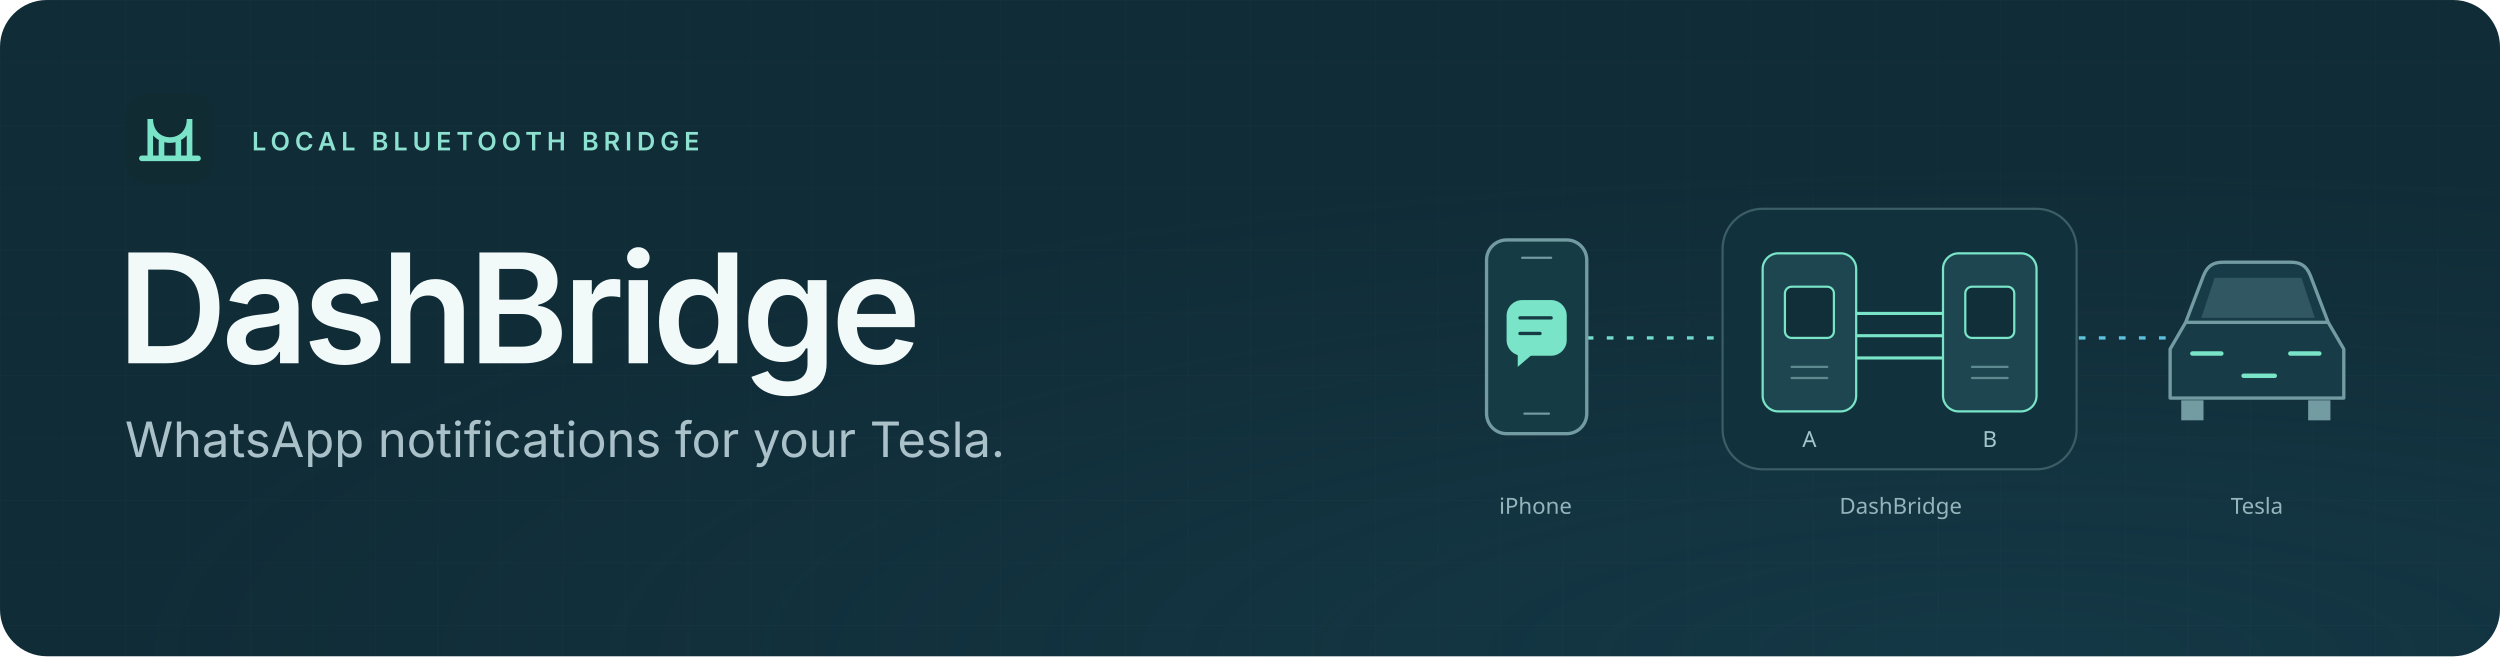
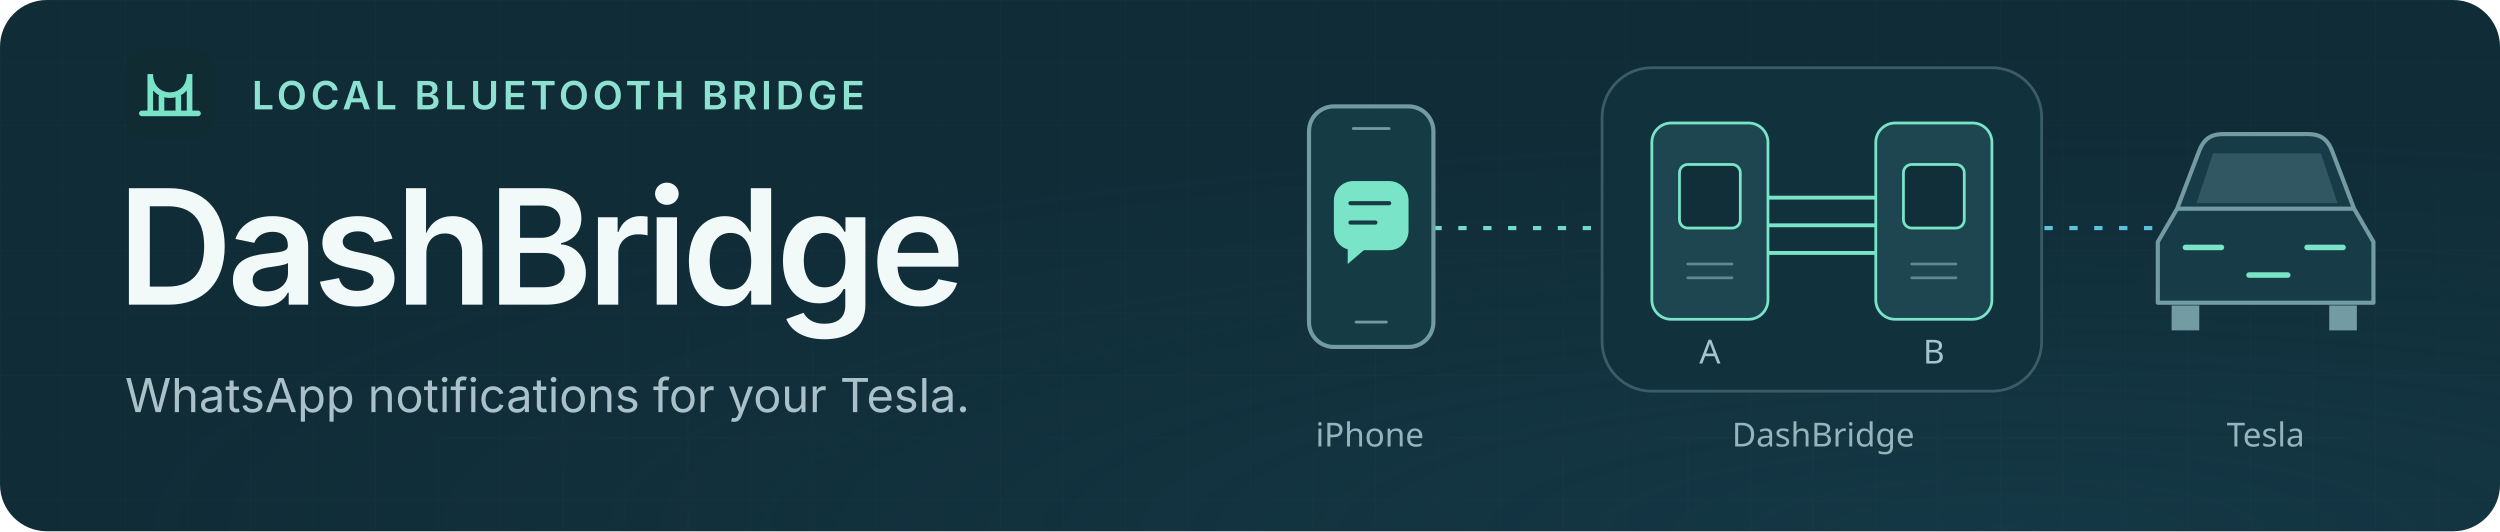
- <svg xmlns="http://www.w3.org/2000/svg" width="1280" height="336" viewBox="0 0 1280 336" role="img" aria-labelledby="title desc">
+ <svg xmlns="http://www.w3.org/2000/svg" width="1280" height="272" viewBox="0 0 1280 272" role="img" aria-labelledby="title desc">
  <defs>
    <radialGradient id="glow" cx="80%" cy="100%" r="75%">
      <stop stop-color="#1d5366" stop-opacity=".3" />
      <stop offset="1" stop-color="#1d5366" stop-opacity="0" />
    </radialGradient>
    <pattern id="grid" width="32" height="32" patternUnits="userSpaceOnUse">
      <path d="M32 0H0V32" fill="none" stroke="#7694a0" stroke-opacity=".028" />
    </pattern>
  </defs>
-   <rect width="1280" height="336" rx="24" fill="#102c37" />
-   <rect width="1280" height="336" rx="24" fill="url(#glow)" />
-   <rect width="1280" height="336" rx="24" fill="url(#grid)" />
-   <svg x="64" y="48" width="46" height="46" viewBox="0 0 64 64">
+   <rect width="1280" height="272" rx="24" fill="#102c37" />
+   <rect width="1280" height="272" rx="24" fill="url(#glow)" />
+   <rect width="1280" height="272" rx="24" fill="url(#grid)" />
+   <svg x="64" y="25" width="46" height="46" viewBox="0 0 64 64">
    <rect width="64" height="64" rx="16" fill="#102b32" />
    <g fill="none" stroke="#79e4c7" stroke-width="4" stroke-linecap="round">
      <path d="M12 46h40M18 46V18c0 20 28 20 28 0v28M26 34v12m12-12v12" />
    </g>
  </svg>
  <g font-family="Inter,-apple-system,BlinkMacSystemFont,Segoe UI,Arial,sans-serif">
-     <text x="129" y="77" font-size="13" font-weight="600" letter-spacing="2.5" fill="#8de1d0">LOCAL BLUETOOTH BRIDGE</text>
-     <text x="60" y="186" font-size="78" font-weight="600" letter-spacing="-3" fill="#f2f9f9">DashBridge</text>
-     <text x="64" y="234" font-size="25" fill="#aac1c9">WhatsApp notifications for your Tesla.</text>
+     <text x="129" y="56" font-size="20" font-weight="600" letter-spacing="2" fill="#8de1d0">LOCAL BLUETOOTH BRIDGE</text>
+     <text x="60" y="156" font-size="82" font-weight="600" letter-spacing="-3" fill="#f2f9f9">DashBridge</text>
+     <text x="64" y="211" font-size="24" fill="#aac1c9">WhatsApp notifications for your Tesla.</text>
  </g>
-   <svg x="752" y="84" width="456" height="194" viewBox="0 0 400 170" fill="none">
+   <svg x="658" y="29" width="568" height="218" viewBox="0 16 400 154" fill="none">
    <defs>
      <linearGradient id="signal" x1="0" x2="400" gradientUnits="userSpaceOnUse">
        <stop stop-color="#79e4c7" />
        <stop offset="1" stop-color="#52b6e6" />
      </linearGradient>
    </defs>
    <path d="M53 78h78m134 0h76" stroke="url(#signal)" stroke-width="1.5" stroke-dasharray="3 6" />
    <rect x="8" y="34" width="45" height="87" rx="9" fill="#153b44" stroke="#739ba2" stroke-width="1.5" />
    <path d="M24 42h13m-12 70h11" stroke="#739ba2" stroke-linecap="round" />
    <rect x="17" y="61" width="27" height="25" rx="7" fill="#79e4c7" />
    <path d="m22 85 0 6 7-6" fill="#79e4c7" />
    <path d="M23 69h14m-14 7h9" stroke="#153b44" stroke-width="1.5" stroke-linecap="round" />
    <rect x="114" y="20" width="159" height="117" rx="18" fill="#11323d" stroke="#3b5d66" />
    <path d="M167 67h52m-52 10h52m-52 10h52" stroke="#79e4c7" stroke-width="1.4" />
    <g stroke="#79e4c7">
      <rect x="132" y="40" width="42" height="71" rx="7" fill="#1d4650" />
      <rect x="213" y="40" width="42" height="71" rx="7" fill="#1d4650" />
      <rect x="142" y="55" width="22" height="23" rx="3" fill="#112f39" />
      <rect x="223" y="55" width="22" height="23" rx="3" fill="#112f39" />
    </g>
    <path d="M145 91h16m-16 5h16m65-5h16m-16 5h16" stroke="#5e8990" stroke-linecap="round" />
-     <text x="153" y="127" text-anchor="middle" fill="#a6c5cb" font-size="10" font-family="sans-serif">A</text>
-     <text x="234" y="127" text-anchor="middle" fill="#a6c5cb" font-size="10" font-family="sans-serif">B</text>
+     <text x="153" y="127" text-anchor="middle" fill="#a6c5cb" font-size="12" font-family="sans-serif">A</text>
+     <text x="234" y="127" text-anchor="middle" fill="#a6c5cb" font-size="12" font-family="sans-serif">B</text>
    <path d="m322 71 8-21c2-5 5-6 9-6h30c4 0 7 1 9 6l8 21m-64 0h64l7 12v22h-78V83z" fill="#173c48" stroke="#739ba2" stroke-width="1.5" stroke-linejoin="round" />
    <path d="m335 51-6 18h51l-6-18z" fill="#315762" />
    <path d="M325 85h13m31 0h13m-34 10h14" stroke="#79e4c7" stroke-width="2" stroke-linecap="round" />
    <path d="M320 106v9h10v-9m47 0v9h10v-9" fill="#739ba2" />
-     <text x="30" y="157" text-anchor="middle" fill="#95b5bd" font-size="10" font-family="sans-serif">iPhone</text>
-     <text x="194" y="157" text-anchor="middle" fill="#95b5bd" font-size="10" font-family="sans-serif">DashBridge</text>
-     <text x="354" y="157" text-anchor="middle" fill="#95b5bd" font-size="10" font-family="sans-serif">Tesla</text>
+     <text x="30" y="157" text-anchor="middle" fill="#95b5bd" font-size="12" font-family="sans-serif">iPhone</text>
+     <text x="194" y="157" text-anchor="middle" fill="#95b5bd" font-size="12" font-family="sans-serif">DashBridge</text>
+     <text x="354" y="157" text-anchor="middle" fill="#95b5bd" font-size="12" font-family="sans-serif">Tesla</text>
  </svg>
</svg>
